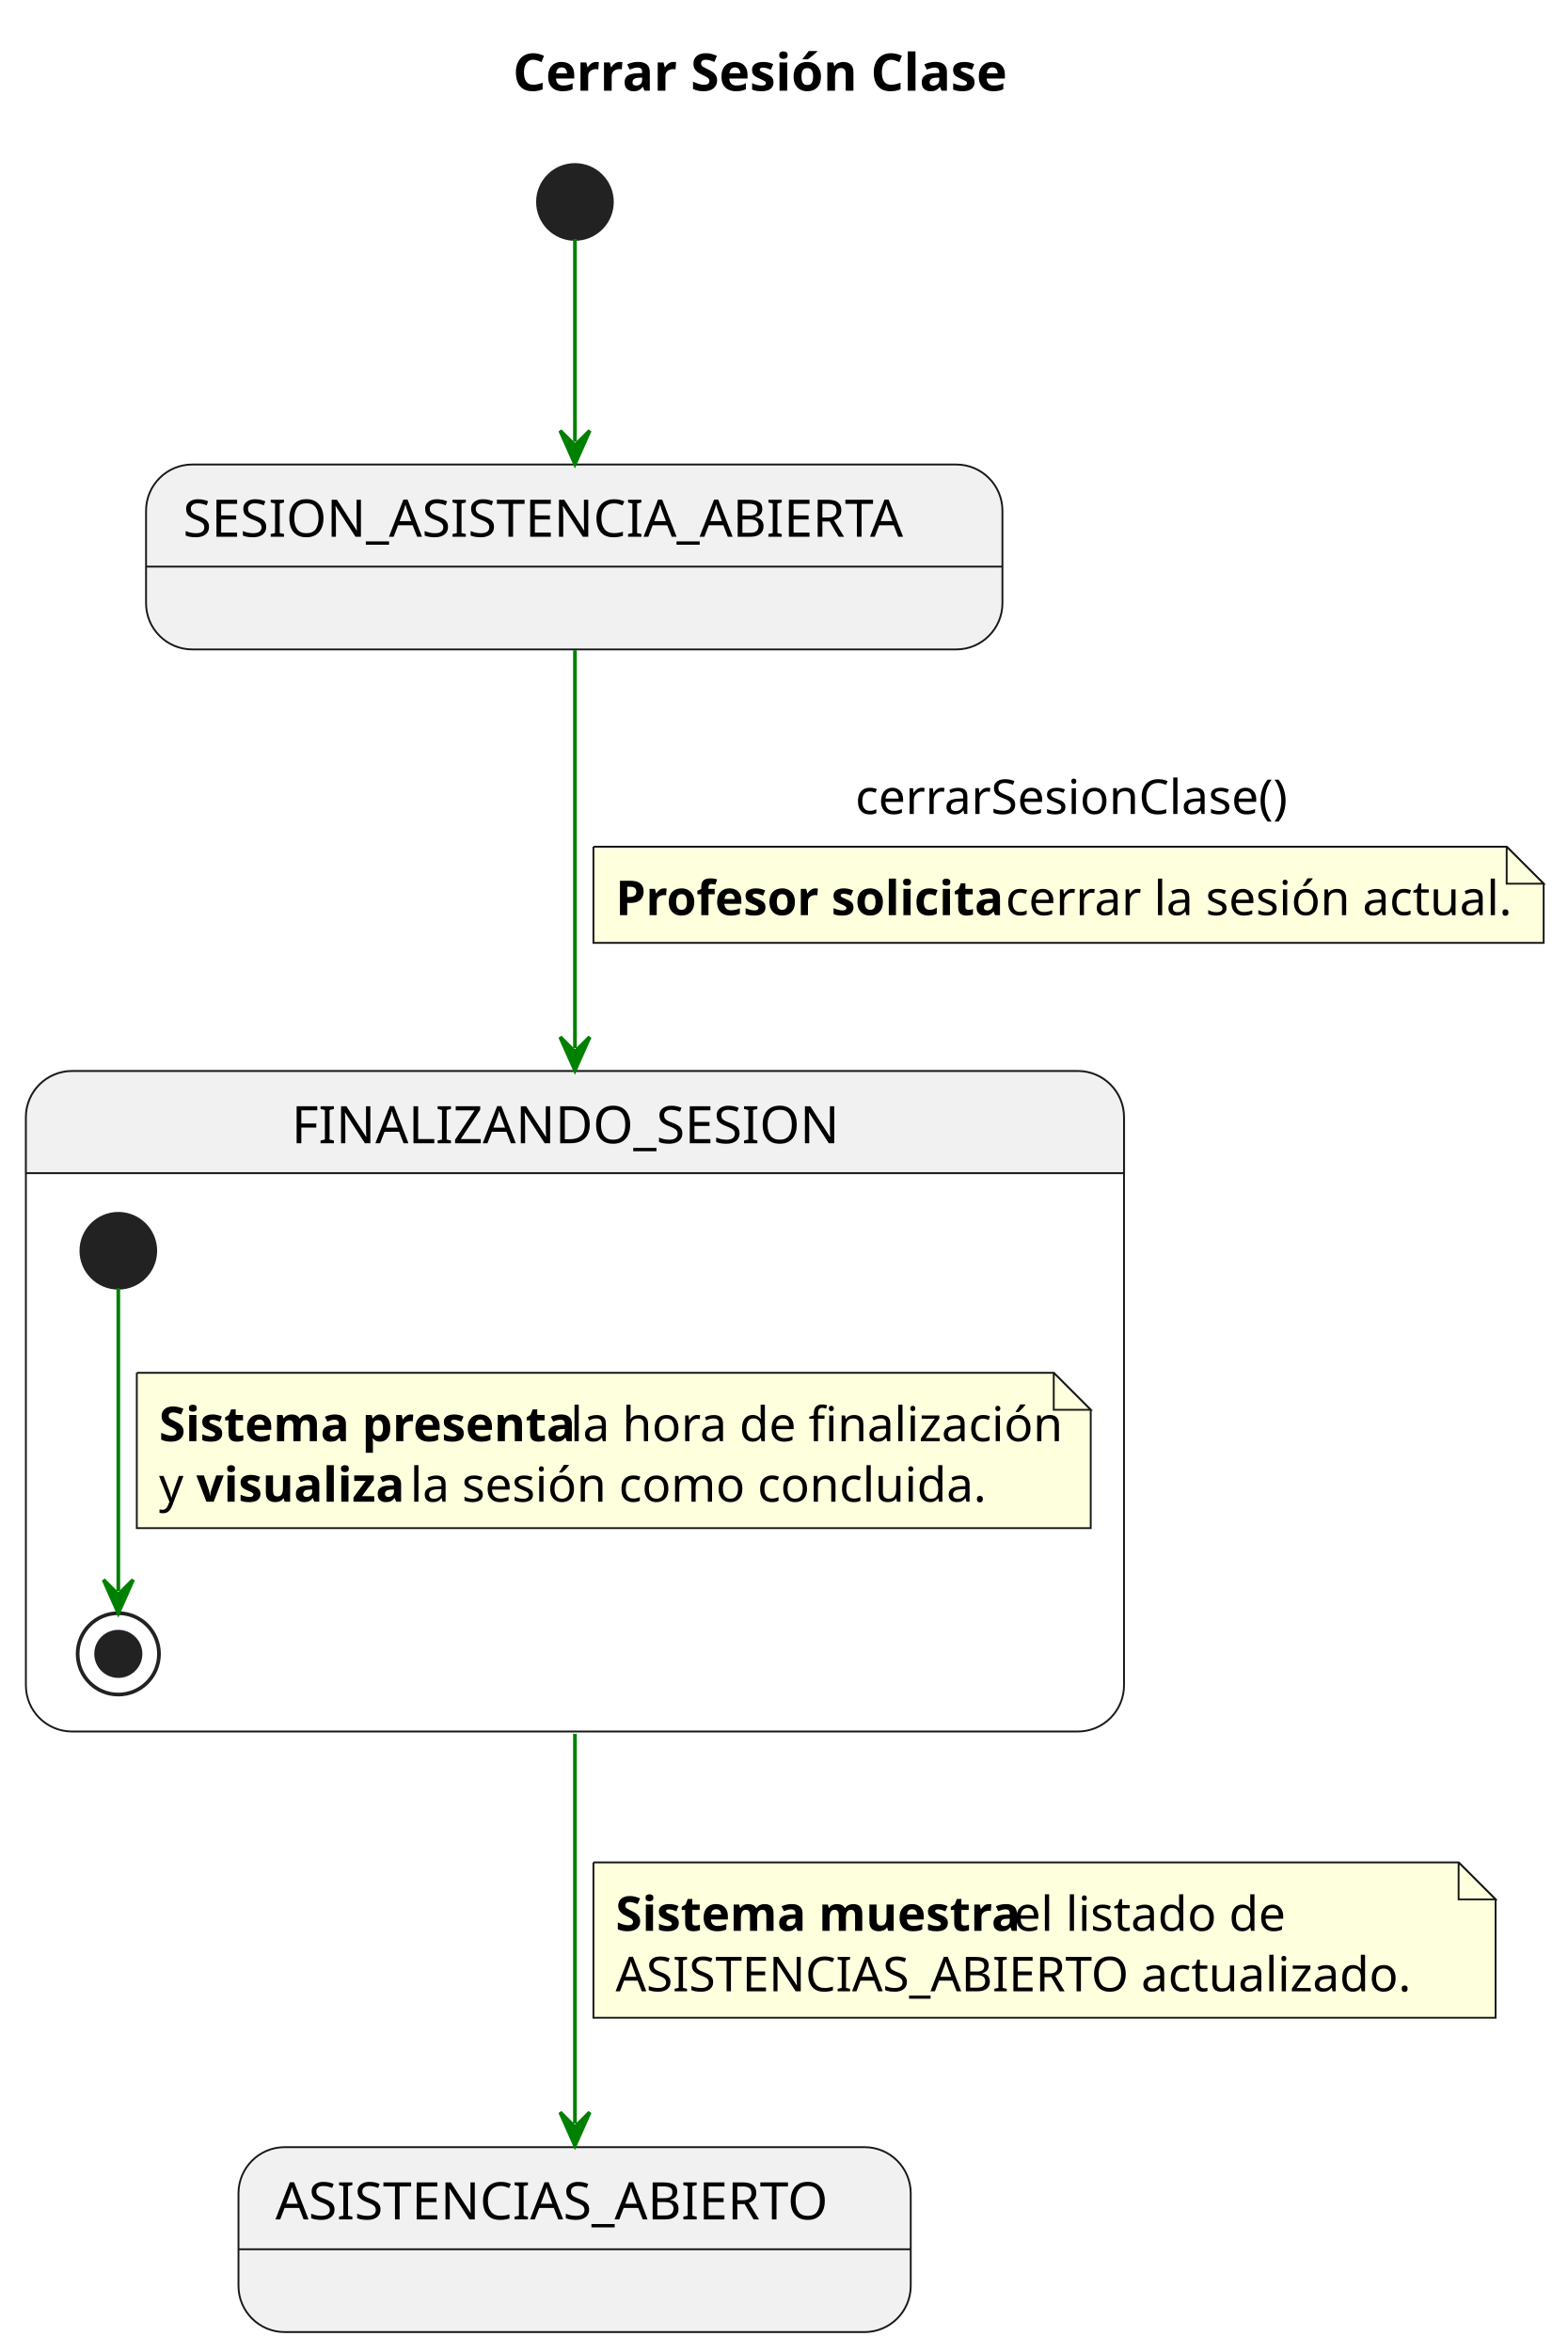
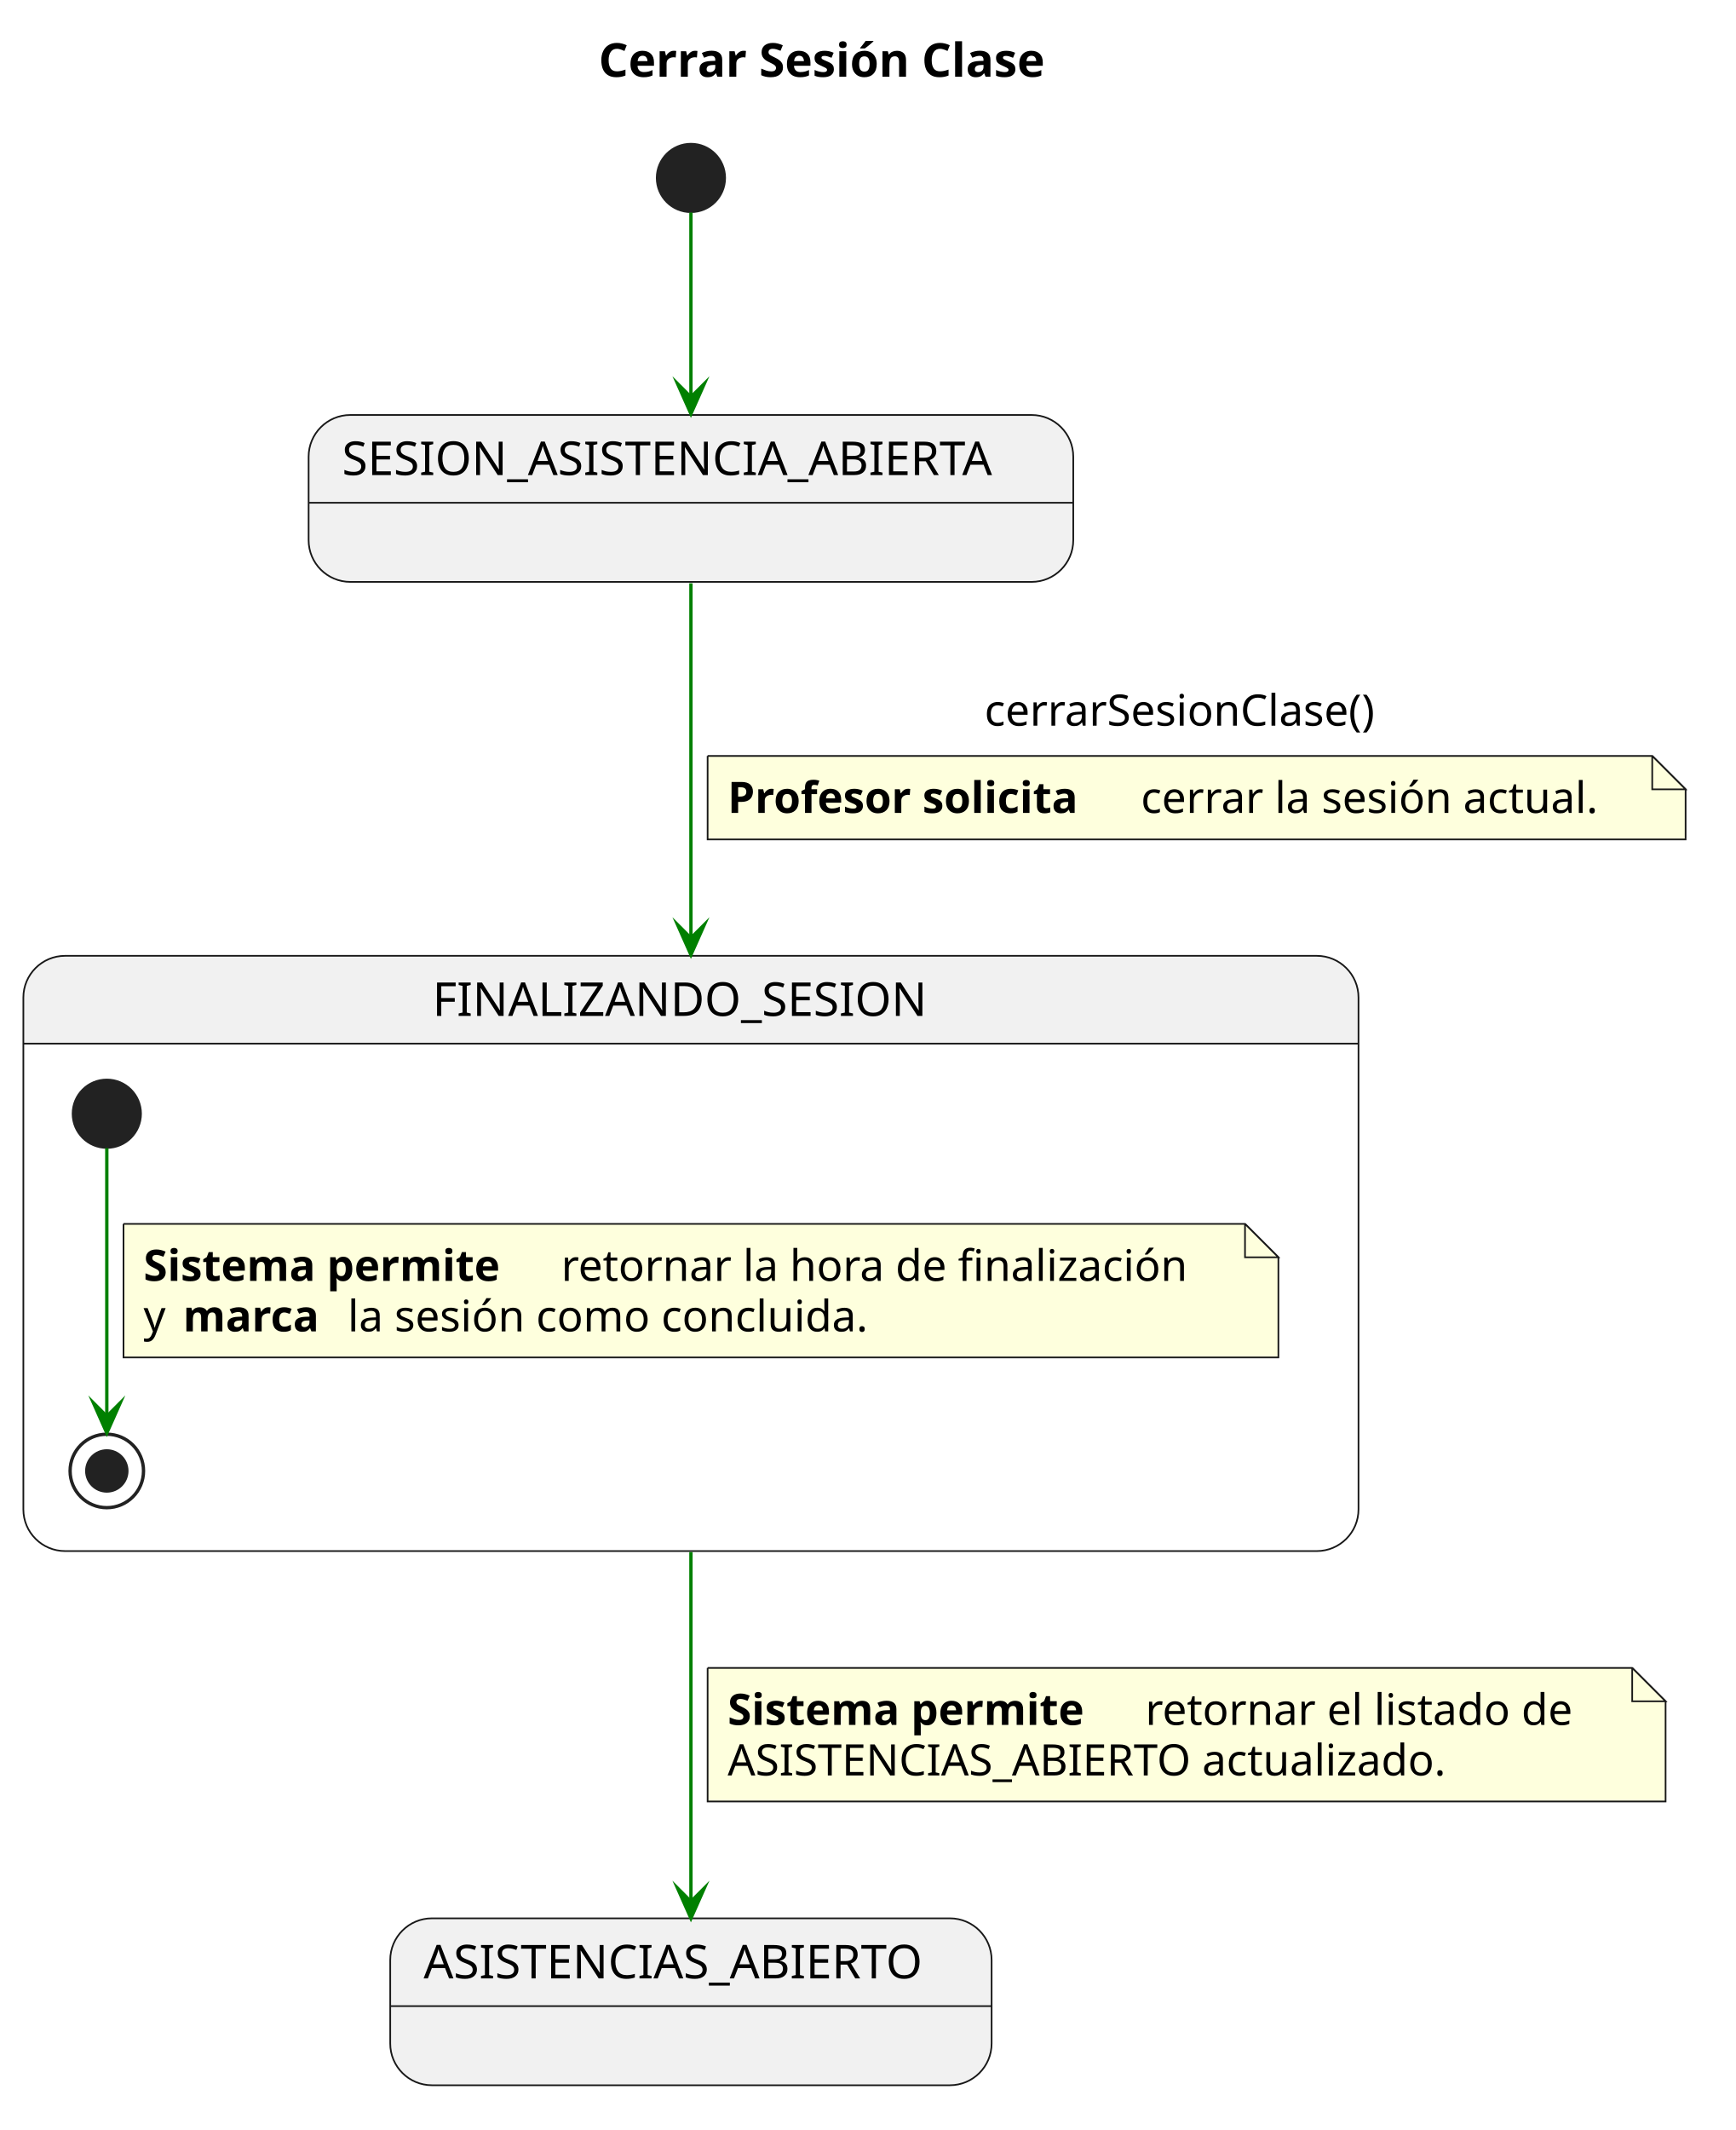
- <svg xmlns="http://www.w3.org/2000/svg" contentStyleType="text/css" data-diagram-type="STATE" height="636px" preserveAspectRatio="none" style="width:424px;height:636px;background:#FFFFFF;" version="1.1" viewBox="0 0 424 636" width="424px" zoomAndPan="magnify">
+ <svg xmlns="http://www.w3.org/2000/svg" version="1.1" data-diagram-type="STATE" style="width:520px;height:638px;background:#FFFFFF;" width="520px" height="638px" viewBox="0 0 520 638" zoomAndPan="magnify" preserveAspectRatio="none" contentStyleType="text/css">
  <defs />
  <g>
-     <text fill="#000000" font-family="sans-serif" font-size="14" font-weight="bold" lengthAdjust="spacing" textLength="133.068" x="138.716" y="24.533">Cerrar Sesión Clase</text>
-     <g id="SESION_ACTUAL_INICIAL">
-       <rect fill="#F1F1F1" height="50" rx="12.5" ry="12.5" style="stroke:#181818;stroke-width:0.5;" width="231.62" x="39.5" y="125.609" />
-       <line style="stroke:#181818;stroke-width:0.5;" x1="39.5" x2="271.12" y1="153.219" y2="153.219" />
-       <text fill="#000000" font-family="sans-serif" font-size="14" lengthAdjust="spacing" textLength="211.62" x="49.5" y="145.143">SESION_ASISTENCIA_ABIERTA</text>
+     <g class="title" data-source-line="1">
+       <text x="179.339" y="22.995" fill="#000000" font-size="14" lengthAdjust="spacing" textLength="154.321" font-weight="700" font-family="sans-serif">Cerrar Sesión Clase</text>
    </g>
-     <path d="M19.5,289.609 L291.5,289.609 A12.5,12.5 0 0 1 304,302.109 L304,317.219 L7,317.219 L7,302.109 A12.5,12.5 0 0 1 19.5,289.609" fill="#F1F1F1" style="stroke:#F1F1F1;stroke-width:1;" />
-     <rect fill="none" height="178.609" rx="12.5" ry="12.5" style="stroke:#181818;stroke-width:0.5;" width="297" x="7" y="289.609" />
-     <line style="stroke:#181818;stroke-width:0.5;" x1="7" x2="304" y1="317.219" y2="317.219" />
-     <text fill="#000000" font-family="sans-serif" font-size="14" lengthAdjust="spacing" textLength="153.255" x="78.873" y="309.143">FINALIZANDO_SESION</text>
-     <ellipse cx="32" cy="338.219" fill="#222222" rx="10" ry="10" style="stroke:#222222;stroke-width:1;" />
-     <ellipse cx="32" cy="447.219" fill="none" rx="11" ry="11" style="stroke:#222222;stroke-width:1;" />
-     <ellipse cx="32" cy="447.219" fill="#222222" rx="6" ry="6" style="stroke:#222222;stroke-width:1;" />
-     <g class="link" data-entity-1="*start*PROCESO_CIERRE_COMP" data-entity-2="*end*PROCESO_CIERRE_COMP" data-source-line="18" data-uid="lnk7" id="link_*start*PROCESO_CIERRE_COMP_*end*PROCESO_CIERRE_COMP">
-       <path d="M32,348.339 C32,368.249 32,409.479 32,430.189" fill="none" id="*start*PROCESO_CIERRE_COMP-to-*end*PROCESO_CIERRE_COMP" style="stroke:#008000;stroke-width:1;" />
-       <polygon fill="#008000" points="32,436.189,36,427.189,32,431.189,28,427.189,32,436.189" style="stroke:#008000;stroke-width:1;" />
-       <path d="M37,371.219 L37,413.219 L295,413.219 L295,381.219 L285,371.219 L37,371.219" fill="#FEFFDD" style="stroke:#181818;stroke-width:0.5;" />
-       <path d="M285,371.219 L285,381.219 L295,381.219 L285,371.219" fill="#FEFFDD" style="stroke:#181818;stroke-width:0.5;" />
-       <text fill="#000000" font-family="sans-serif" font-size="13" font-weight="bold" lengthAdjust="spacing" textLength="107.663" x="43" y="389.714">Sistema presenta</text>
-       <text fill="#000000" font-family="sans-serif" font-size="13" lengthAdjust="spacing" textLength="125.747" x="154.274" y="389.714">la hora de finalización</text>
-       <text fill="#000000" font-family="sans-serif" font-size="13" lengthAdjust="spacing" textLength="6.5" x="43" y="406.065">y</text>
-       <text fill="#000000" font-family="sans-serif" font-size="13" font-weight="bold" lengthAdjust="spacing" textLength="54.196" x="53.112" y="406.065">visualiza</text>
-       <text fill="#000000" font-family="sans-serif" font-size="13" lengthAdjust="spacing" textLength="148.859" x="110.92" y="406.065">la sesión como concluida.</text>
+     <g class="entity" data-qualified-name="SESION_ACTUAL_INICIAL" id="ent0001" data-source-line="4">
+       <rect x="92.46" y="124.297" width="229.084" height="50" fill="#F1F1F1" style="stroke:#181818;stroke-width:0.5;" rx="12.5" ry="12.5" />
+       <line x1="92.46" y1="150.594" x2="321.544" y2="150.594" style="stroke:#181818;stroke-width:0.5;" />
+       <text x="102.46" y="142.292" fill="#000000" font-size="14" lengthAdjust="spacing" textLength="209.084" font-family="sans-serif">SESION_ASISTENCIA_ABIERTA</text>
    </g>
-     <g id="ASISTENCIAS_FINAL">
-       <rect fill="#F1F1F1" height="50" rx="12.5" ry="12.5" style="stroke:#181818;stroke-width:0.5;" width="181.82" x="64.5" y="580.609" />
-       <line style="stroke:#181818;stroke-width:0.5;" x1="64.5" x2="246.32" y1="608.219" y2="608.219" />
-       <text fill="#000000" font-family="sans-serif" font-size="14" lengthAdjust="spacing" textLength="161.82" x="74.5" y="600.143">ASISTENCIAS_ABIERTO</text>
+     <g class="entity" data-qualified-name="PROCESO_CIERRE_COMP" id="ent0002" data-source-line="5">
+       <path d="M19.5,286.297 L394.5,286.297 A12.5,12.5 0 0 1 407,298.797 L407,312.594 L7,312.594 L7,298.797 A12.5,12.5 0 0 1 19.5,286.297" fill="#F1F1F1" />
+       <rect x="7" y="286.297" width="400" height="178.297" fill="none" style="stroke:#181818;stroke-width:0.5;" rx="12.5" ry="12.5" />
+       <line x1="7" y1="312.594" x2="407" y2="312.594" style="stroke:#181818;stroke-width:0.5;" />
+       <text x="129.58" y="304.292" fill="#000000" font-size="14" lengthAdjust="spacing" textLength="154.841" font-family="sans-serif">FINALIZANDO_SESION</text>
+       <g class="start_entity" data-qualified-name="PROCESO_CIERRE_COMP..start.PROCESO_CIERRE_COMP" id="ent0007" data-source-line="18">
+         <ellipse cx="32" cy="333.594" rx="10" ry="10" fill="#222222" style="stroke:#222222;stroke-width:1;" />
+       </g>
+       <g class="end_entity" data-qualified-name="PROCESO_CIERRE_COMP..end.PROCESO_CIERRE_COMP" id="ent0008" data-source-line="18">
+         <ellipse cx="32" cy="440.594" rx="11" ry="11" fill="none" style="stroke:#222222;stroke-width:1;" />
+         <ellipse cx="32" cy="440.594" rx="6" ry="6" fill="#222222" style="stroke:#222222;stroke-width:1;" />
+       </g>
+       <g class="link" data-entity-1="ent0007" data-entity-2="ent0008" id="lnk9" data-source-line="18" data-link-type="dependency">
+         <path d="M32,343.914 C32,363.484 32,403.754 32,424.224" style="stroke:#008000;stroke-width:1;" fill="none" id="*start*PROCESO_CIERRE_COMP-to-*end*PROCESO_CIERRE_COMP" />
+         <polygon points="32,429.224,36,420.224,32,424.224,28,420.224,32,429.224" fill="#008000" style="stroke:#008000;stroke-width:1;stroke-linejoin:miter;stroke-miterlimit:10;" />
+         <path d="M37,366.594 L37,406.594 L383,406.594 L383,376.594 L373,366.594 L37,366.594" style="stroke:#181818;stroke-width:0.5;" fill="#FEFFDD" />
+         <path d="M373,366.594 L373,376.594 L383,376.594 L373,366.594" style="stroke:#181818;stroke-width:0.5;" fill="#FEFFDD" />
+         <text x="43" y="383.661" fill="#000000" font-size="13" lengthAdjust="spacing" textLength="120.999" font-weight="700" font-family="sans-serif">Sistema permite</text>
+         <text x="168.131" y="383.661" fill="#000000" font-size="13" lengthAdjust="spacing" textLength="200.51" font-family="sans-serif">retornar la hora de finalización</text>
+         <text x="43" y="398.793" fill="#000000" font-size="13" lengthAdjust="spacing" textLength="7.693" font-family="sans-serif">y</text>
+         <text x="54.826" y="398.793" fill="#000000" font-size="13" lengthAdjust="spacing" textLength="45.208" font-weight="700" font-family="sans-serif">marca</text>
+         <text x="104.166" y="398.793" fill="#000000" font-size="13" lengthAdjust="spacing" textLength="167.343" font-family="sans-serif">la sesión como concluida.</text>
+       </g>
    </g>
-     <ellipse cx="155.5" cy="54.609" fill="#222222" rx="10" ry="10" style="stroke:#222222;stroke-width:1;" />
-     <g class="link" data-entity-1="*start*" data-entity-2="SESION_ACTUAL_INICIAL" data-source-line="8" data-uid="lnk3" id="link_*start*_SESION_ACTUAL_INICIAL">
-       <path d="M155.5,64.619 C155.5,78.499 155.5,99.579 155.5,119.449" fill="none" id="*start*-to-SESION_ACTUAL_INICIAL" style="stroke:#008000;stroke-width:1;" />
-       <polygon fill="#008000" points="155.5,125.449,159.5,116.449,155.5,120.449,151.5,116.449,155.5,125.449" style="stroke:#008000;stroke-width:1;" />
+     <g class="entity" data-qualified-name="ASISTENCIAS_FINAL" id="ent0003" data-source-line="6">
+       <rect x="116.91" y="574.597" width="180.173" height="50" fill="#F1F1F1" style="stroke:#181818;stroke-width:0.5;" rx="12.5" ry="12.5" />
+       <line x1="116.91" y1="600.894" x2="297.083" y2="600.894" style="stroke:#181818;stroke-width:0.5;" />
+       <text x="126.91" y="592.592" fill="#000000" font-size="14" lengthAdjust="spacing" textLength="160.173" font-family="sans-serif">ASISTENCIAS_ABIERTO</text>
    </g>
-     <g class="link" data-entity-1="SESION_ACTUAL_INICIAL" data-entity-2="PROCESO_CIERRE_COMP" data-source-line="10" data-uid="lnk4" id="link_SESION_ACTUAL_INICIAL_PROCESO_CIERRE_COMP">
-       <path d="M155.5,175.849 C155.5,202.949 155.5,242.429 155.5,283.409" fill="none" id="SESION_ACTUAL_INICIAL-to-PROCESO_CIERRE_COMP" style="stroke:#008000;stroke-width:1;" />
-       <polygon fill="#008000" points="155.5,289.409,159.5,280.409,155.5,284.409,151.5,280.409,155.5,289.409" style="stroke:#008000;stroke-width:1;" />
-       <text fill="#000000" font-family="sans-serif" font-size="13" lengthAdjust="spacing" textLength="115.591" x="231.334" y="220.105">cerrarSesionClase()</text>
-       <path d="M160.5,228.961 L160.5,254.961 L417.5,254.961 L417.5,238.961 L407.5,228.961 L160.5,228.961" fill="#FEFFDD" style="stroke:#181818;stroke-width:0.5;" />
-       <path d="M407.5,228.961 L407.5,238.961 L417.5,238.961 L407.5,228.961" fill="#FEFFDD" style="stroke:#181818;stroke-width:0.5;" />
-       <text fill="#000000" font-family="sans-serif" font-size="13" font-weight="bold" lengthAdjust="spacing" textLength="101.867" x="166.5" y="247.456">Profesor solicita</text>
-       <text fill="#000000" font-family="sans-serif" font-size="13" lengthAdjust="spacing" textLength="130.781" x="271.979" y="247.456">cerrar la sesión actual.</text>
+     <g class="start_entity" data-qualified-name=".start." id="ent0004" data-source-line="8">
+       <ellipse cx="207" cy="53.297" rx="10" ry="10" fill="#222222" style="stroke:#222222;stroke-width:1;" />
    </g>
-     <g class="link" data-entity-1="PROCESO_CIERRE_COMP" data-entity-2="ASISTENCIAS_FINAL" data-source-line="26" data-uid="lnk8" id="link_PROCESO_CIERRE_COMP_ASISTENCIAS_FINAL">
-       <path d="M155.5,468.839 C155.5,509.039 155.5,547.449 155.5,574.179" fill="none" id="PROCESO_CIERRE_COMP-to-ASISTENCIAS_FINAL" style="stroke:#008000;stroke-width:1;" />
-       <polygon fill="#008000" points="155.5,580.179,159.5,571.179,155.5,575.179,151.5,571.179,155.5,580.179" style="stroke:#008000;stroke-width:1;" />
-       <path d="M160.5,503.609 L160.5,545.609 L404.5,545.609 L404.5,513.609 L394.5,503.609 L160.5,503.609" fill="#FEFFDD" style="stroke:#181818;stroke-width:0.5;" />
-       <path d="M394.5,503.609 L394.5,513.609 L404.5,513.609 L394.5,503.609" fill="#FEFFDD" style="stroke:#181818;stroke-width:0.5;" />
-       <text fill="#000000" font-family="sans-serif" font-size="13" font-weight="bold" lengthAdjust="spacing" textLength="104.051" x="166.5" y="522.105">Sistema muestra</text>
-       <text fill="#000000" font-family="sans-serif" font-size="13" lengthAdjust="spacing" textLength="69.38" x="274.163" y="522.105">el listado de</text>
-       <text fill="#000000" font-family="sans-serif" font-size="13" lengthAdjust="spacing" textLength="223.253" x="166.5" y="538.456">ASISTENCIAS_ABIERTO actualizado.</text>
+     <g class="link" data-entity-1="ent0004" data-entity-2="ent0001" id="lnk5" data-source-line="8" data-link-type="dependency">
+       <path d="M207,63.657 C207,77.587 207,99.257 207,118.947" style="stroke:#008000;stroke-width:1;" fill="none" id="*start*-to-SESION_ACTUAL_INICIAL" />
+       <polygon points="207,123.947,211,114.947,207,118.947,203,114.947,207,123.947" fill="#008000" style="stroke:#008000;stroke-width:1;stroke-linejoin:miter;stroke-miterlimit:10;" />
+     </g>
+     <g class="link" data-entity-1="ent0001" data-entity-2="ent0002" id="lnk6" data-source-line="10" data-link-type="dependency">
+       <path d="M207,174.717 C207,201.437 207,240.837 207,280.987" style="stroke:#008000;stroke-width:1;" fill="none" id="SESION_ACTUAL_INICIAL-to-PROCESO_CIERRE_COMP" />
+       <polygon points="207,285.987,211,276.987,207,280.987,203,276.987,207,285.987" fill="#008000" style="stroke:#008000;stroke-width:1;stroke-linejoin:miter;stroke-miterlimit:10;" />
+       <text x="294.949" y="217.364" fill="#000000" font-size="13" lengthAdjust="spacing" textLength="127.543" font-family="sans-serif">cerrarSesionClase()</text>
+       <path d="M212,226.43 L212,251.43 L505,251.43 L505,236.43 L495,226.43 L212,226.43" style="stroke:#181818;stroke-width:0.5;" fill="#FEFFDD" />
+       <path d="M495,226.43 L495,236.43 L505,236.43 L495,226.43" style="stroke:#181818;stroke-width:0.5;" fill="#FEFFDD" />
+       <text x="218" y="243.497" fill="#000000" font-size="13" lengthAdjust="spacing" textLength="119.679" font-weight="700" font-family="sans-serif">Profesor solicita</text>
+       <text x="341.811" y="243.497" fill="#000000" font-size="13" lengthAdjust="spacing" textLength="148.63" font-family="sans-serif">cerrar la sesión actual.</text>
+     </g>
+     <g class="link" data-entity-1="ent0002" data-entity-2="ent0003" id="lnk10" data-source-line="26" data-link-type="dependency">
+       <path d="M207,464.887 C207,504.577 207,543.287 207,569.577" style="stroke:#008000;stroke-width:1;" fill="none" id="PROCESO_CIERRE_COMP-to-ASISTENCIAS_FINAL" />
+       <polygon points="207,574.577,211,565.577,207,569.577,203,565.577,207,574.577" fill="#008000" style="stroke:#008000;stroke-width:1;stroke-linejoin:miter;stroke-miterlimit:10;" />
+       <path d="M212,499.597 L212,539.597 L499,539.597 L499,509.597 L489,499.597 L212,499.597" style="stroke:#181818;stroke-width:0.5;" fill="#FEFFDD" />
+       <path d="M489,499.597 L489,509.597 L499,509.597 L489,499.597" style="stroke:#181818;stroke-width:0.5;" fill="#FEFFDD" />
+       <text x="218" y="516.664" fill="#000000" font-size="13" lengthAdjust="spacing" textLength="120.999" font-weight="700" font-family="sans-serif">Sistema permite</text>
+       <text x="343.131" y="516.664" fill="#000000" font-size="13" lengthAdjust="spacing" textLength="136.811" font-family="sans-serif">retornar el listado de</text>
+       <text x="218" y="531.797" fill="#000000" font-size="13" lengthAdjust="spacing" textLength="231.632" font-family="sans-serif">ASISTENCIAS_ABIERTO actualizado.</text>
    </g>
  </g>
</svg>
